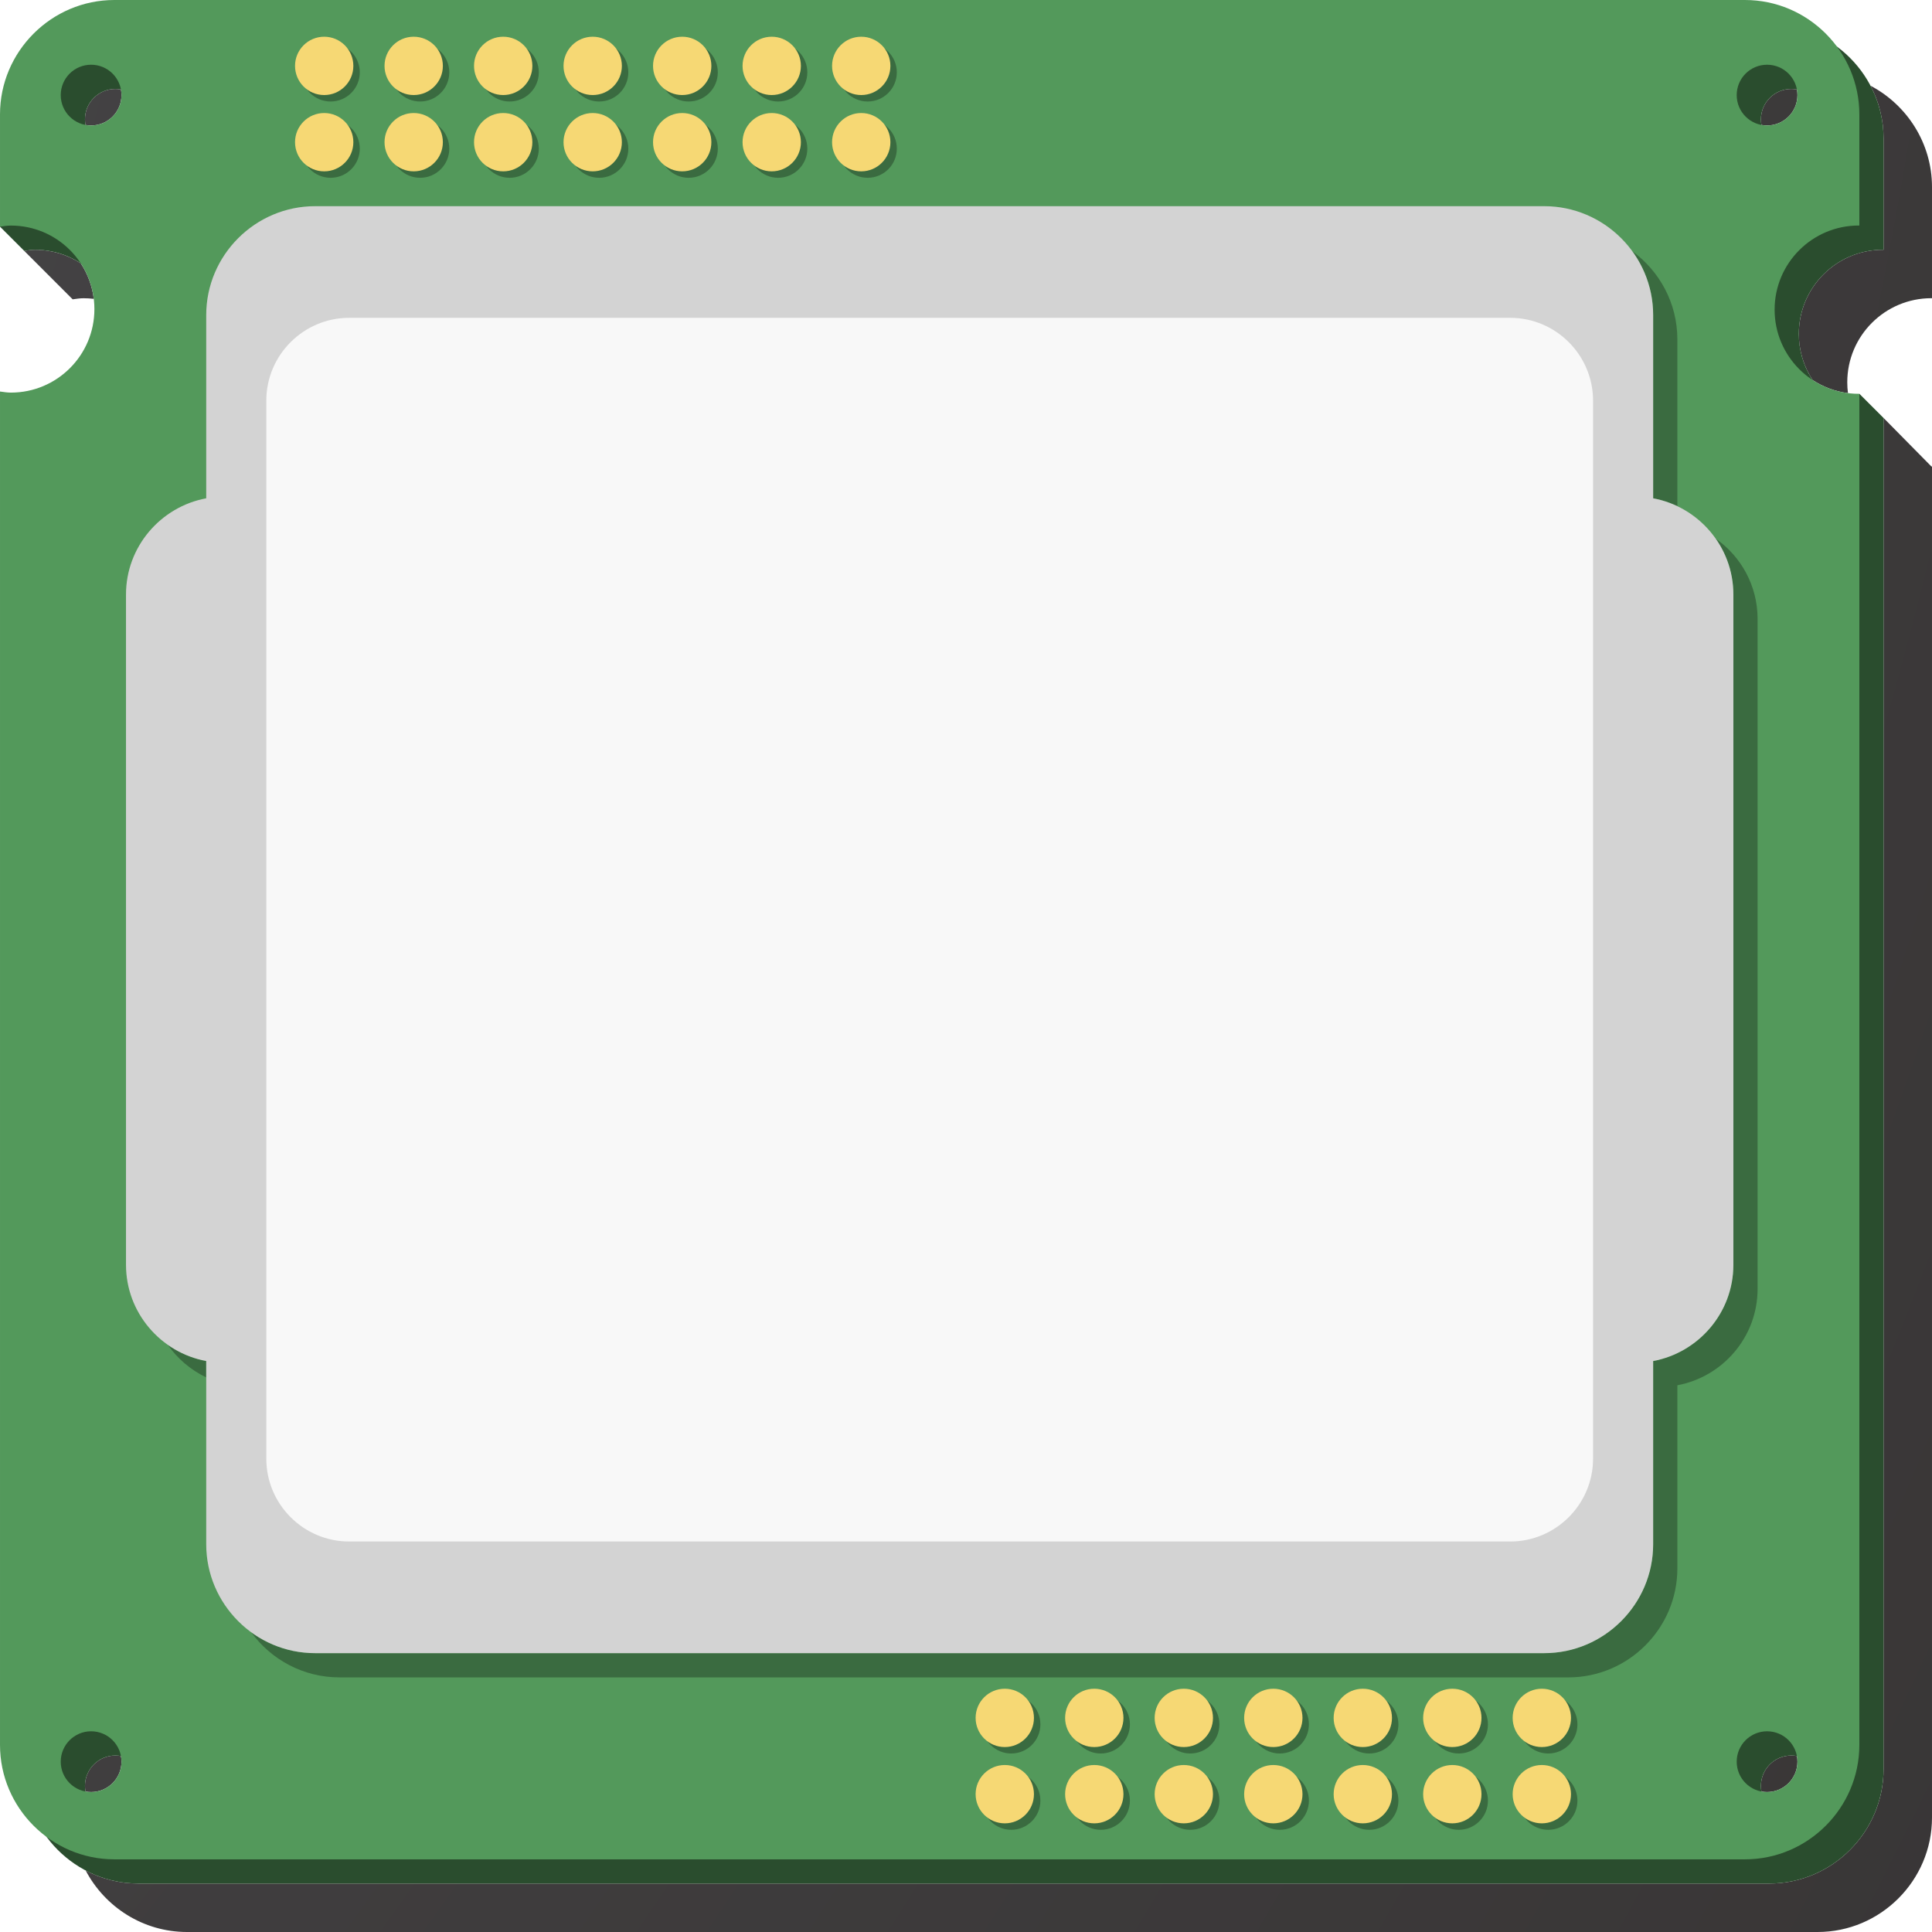
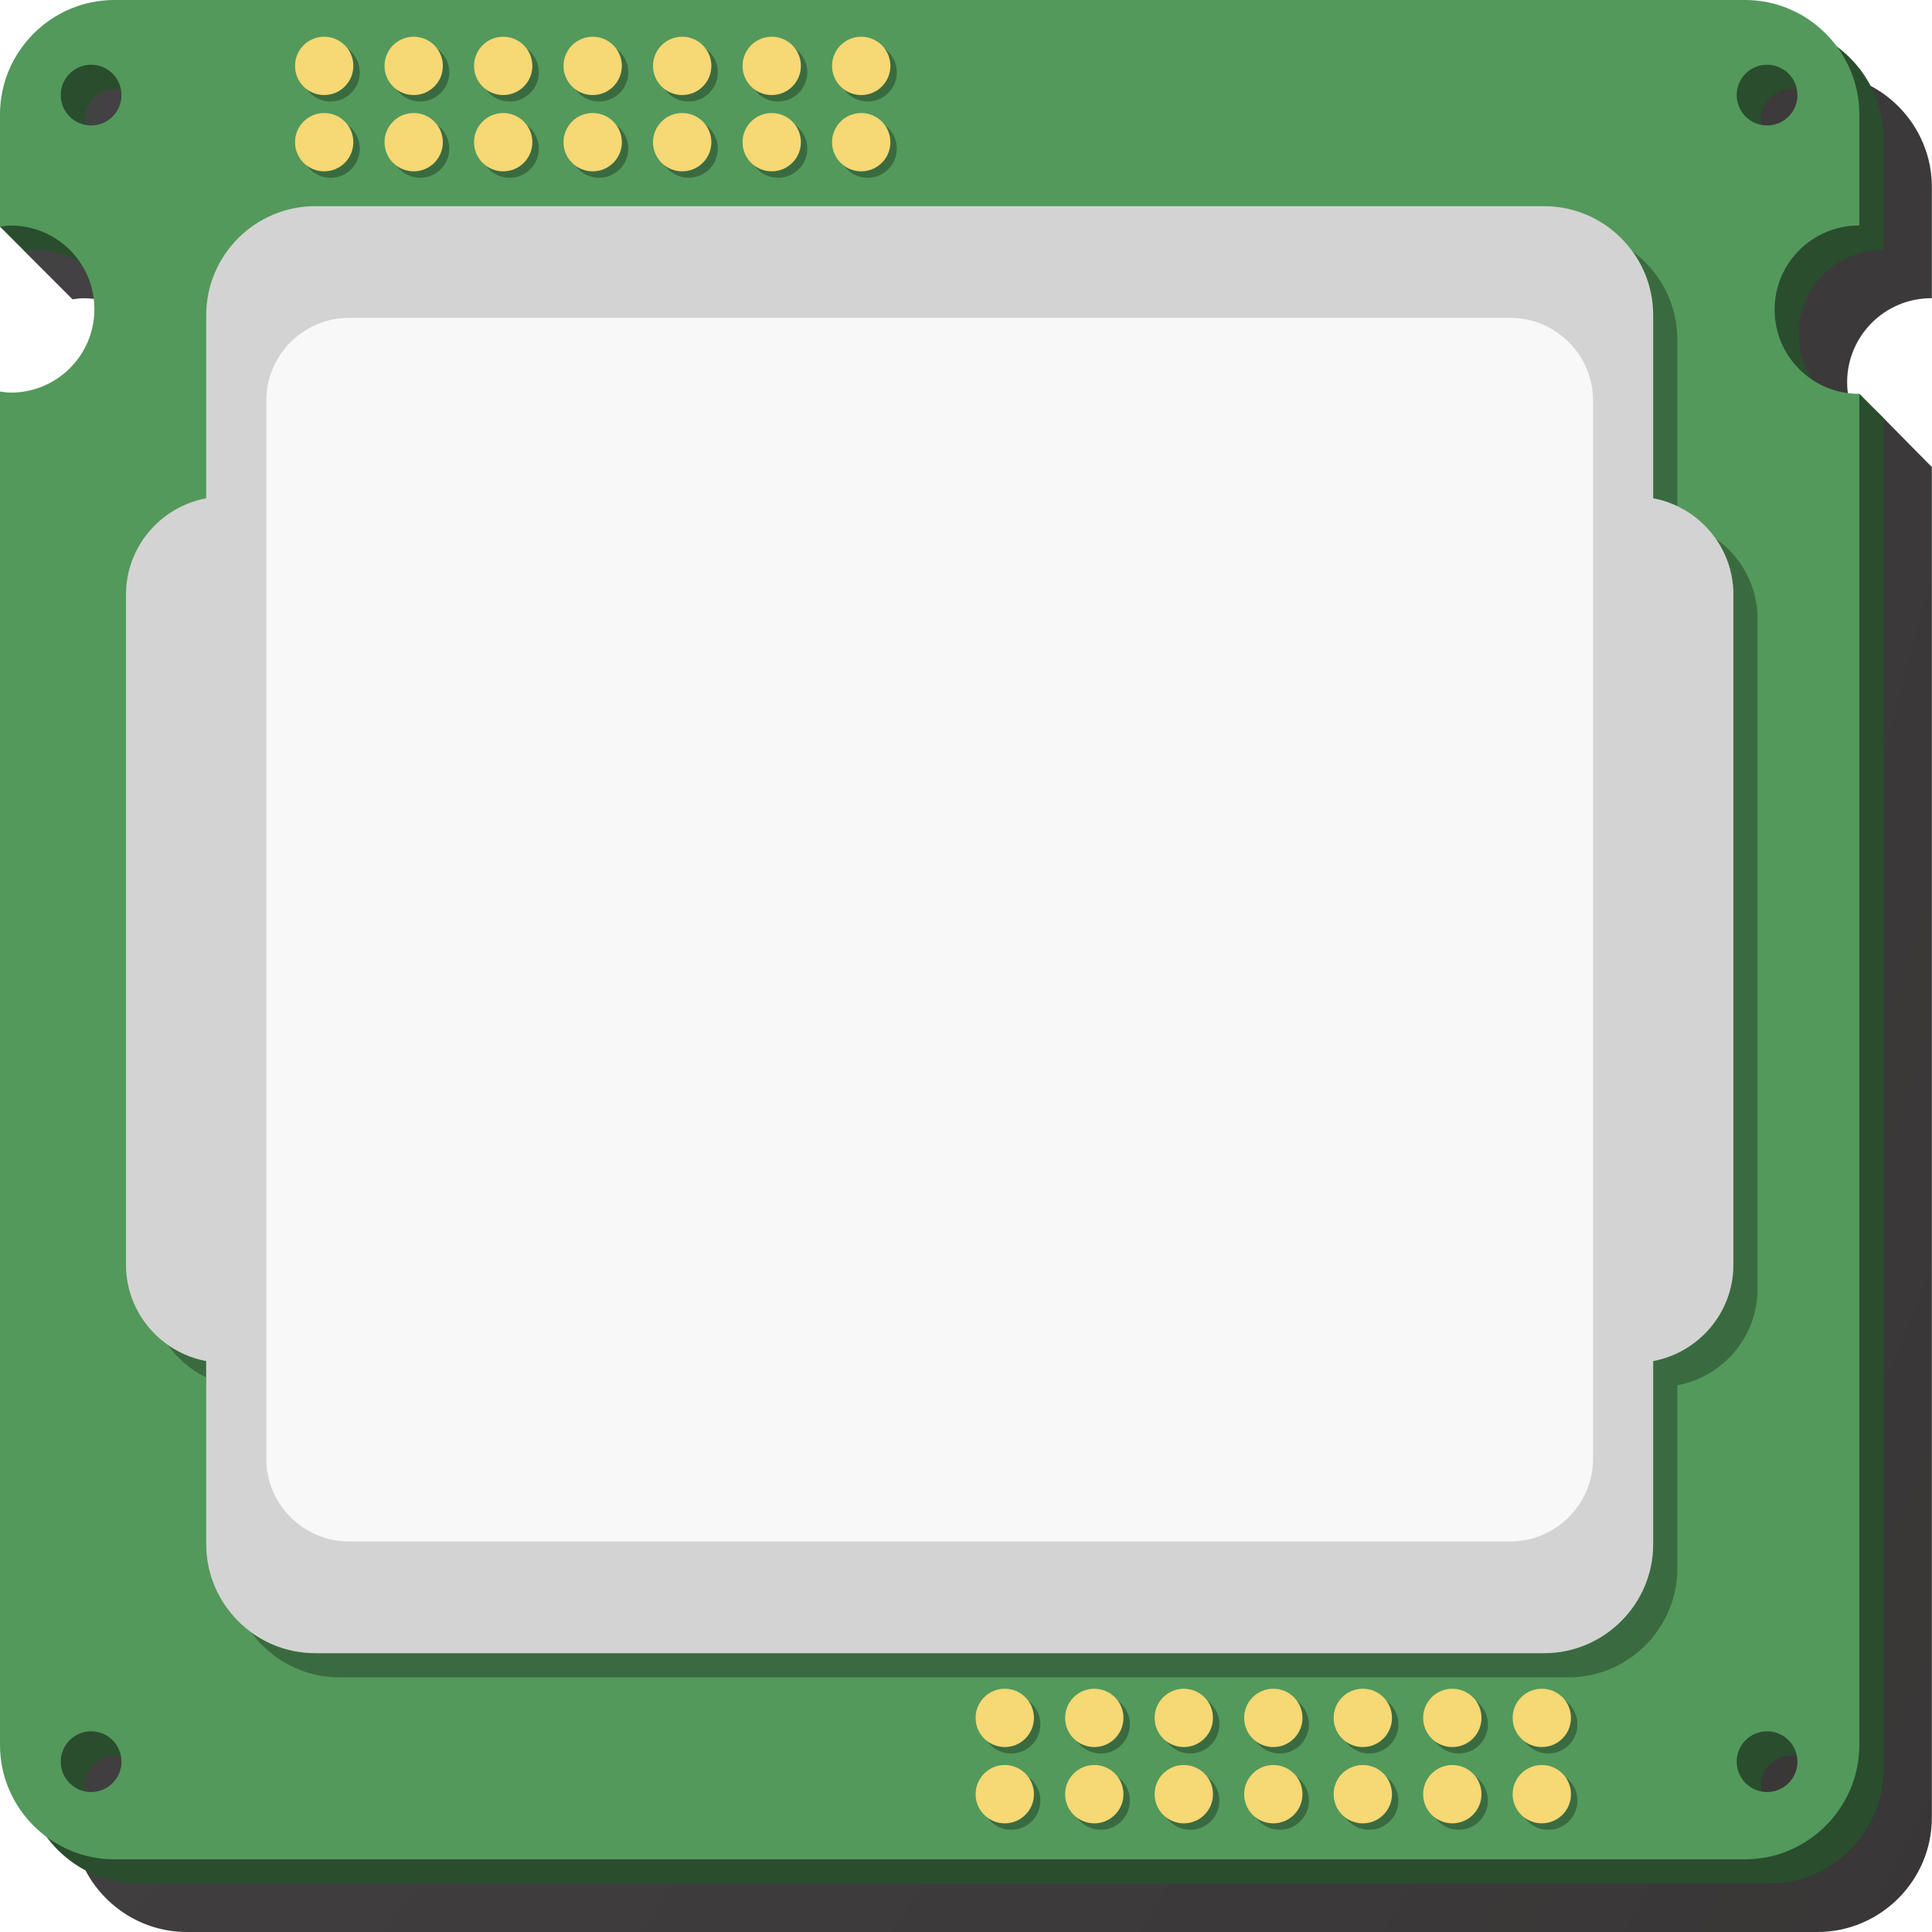
- <svg xmlns="http://www.w3.org/2000/svg" xml:space="preserve" width="56.325mm" height="56.325mm" version="1.1" style="shape-rendering:geometricPrecision; text-rendering:geometricPrecision; image-rendering:optimizeQuality; fill-rule:evenodd; clip-rule:evenodd" viewBox="0 0 18225.34 18225.44">
+ <svg xmlns="http://www.w3.org/2000/svg" xml:space="preserve" width="56.321mm" height="56.325mm" version="1.1" style="shape-rendering:geometricPrecision; text-rendering:geometricPrecision; image-rendering:optimizeQuality; fill-rule:evenodd; clip-rule:evenodd" viewBox="0 0 18222.89 18224.21">
  <defs>
    <style type="text/css">
   
    .fil1 {fill:#2A4D2E;fill-rule:nonzero}
    .fil3 {fill:#3A6B40;fill-rule:nonzero}
    .fil2 {fill:#53995B;fill-rule:nonzero}
    .fil5 {fill:lightgrey;fill-rule:nonzero}
    .fil4 {fill:#F6D874;fill-rule:nonzero}
    .fil6 {fill:#F8F8F8;fill-rule:nonzero}
    .fil0 {fill:url(#id0)}
   
  </style>
-     <radialGradient id="id0" gradientUnits="userSpaceOnUse" gradientTransform="matrix(8.78663 -0 -0 -8.78661 239252 -67083)" cx="-30726.05" cy="-6854.6" r="8998.43" fx="-30726.05" fy="-6854.6">
+     <radialGradient id="id0" gradientUnits="userSpaceOnUse" gradientTransform="matrix(8.79765 -0 -0 -8.79765 239590 -67466)" cx="-30725.92" cy="-6885.95" r="8997.96" fx="-30725.92" fy="-6885.95">
      <stop offset="0" style="stop-opacity:1; stop-color:#525255" />
      <stop offset="1" style="stop-opacity:1; stop-color:#2E2A29" />
    </radialGradient>
  </defs>
  <g id="Слой_x0020_1">
-     <path class="fil0" d="M17146.5 18225.44l-15382.3 0c-413.69,0 -775.1,-236.05 -955.91,-580.24 149.43,78.66 319.27,123.28 499.05,123.28l15382.33 0c593.21,0 1078.84,-485.59 1078.84,-1078.84l0 -12746.76 451.46 457.73 5.37 -0.68 0 12746.79c0,593.25 -485.59,1078.71 -1078.84,1078.71zm-476.92 -1320.39c-18.15,0 -35.85,-1.71 -53.1,-4.89 -3.2,-17.12 -4.89,-34.82 -4.89,-52.87 0,-158.33 128.17,-286.72 286.5,-286.72 18.15,0 35.85,1.68 53.1,4.89 3.17,17.25 4.89,35.04 4.89,53.33 0,158.1 -128.17,286.27 -286.5,286.27zm-15810.16 0c-18.15,0 -35.82,-1.71 -53.07,-4.89 -3.2,-17.12 -4.92,-34.82 -4.92,-52.87 0,-158.33 128.2,-286.72 286.53,-286.72 18.15,0 35.85,1.68 53.07,4.89 3.2,17.25 4.92,35.04 4.92,53.33 0,158.1 -128.2,286.27 -286.53,286.27zm16573.13 -13196.53c-122.02,-15.63 -235.37,-59.02 -333.41,-123.51 -82.19,-125 -129.92,-274.65 -129.92,-435.47 0,-438.25 355.35,-793.61 793.93,-793.61l5.37 0.36 0 -1048.94c0,-179.55 -44.52,-349.3 -122.96,-498.6 343.83,180.91 579.79,542.09 579.79,955.69l0 1049.04 -5.37 -0.45c-438.58,0 -793.93,355.35 -793.93,793.57 0,34.59 2.17,68.6 6.5,101.93zm-16747.18 -884.89l-456.86 -457.05c33.91,-4.47 67.37,-10.29 102.51,-10.29 159.14,0 307.3,47.27 431.17,128.3 64.49,98.53 107.52,212.2 122.38,334.71 -31.65,-3.88 -63.94,-5.82 -96.72,-5.82 -35.14,0 -68.6,5.69 -102.48,10.16zm15984.21 -1640.02c-18.15,0 -35.85,-1.71 -53.1,-4.92 -3.2,-17.21 -4.89,-34.91 -4.89,-53.07 0,-158.33 128.17,-286.53 286.5,-286.53 18.15,0 35.85,1.71 53.1,4.92 3.17,17.25 4.89,34.95 4.89,53.07 0,158.33 -128.17,286.53 -286.5,286.53zm-15810.16 0c-18.15,0 -35.82,-1.71 -53.07,-4.92 -3.2,-17.21 -4.92,-34.91 -4.92,-53.07 0,-158.33 128.2,-286.53 286.53,-286.53 18.15,0 35.85,1.71 53.07,4.92 3.2,17.25 4.92,34.95 4.92,53.07 0,158.33 -128.2,286.53 -286.53,286.53z" />
-     <path class="fil1" d="M16898.09 1412.16c-158.33,0 -286.5,-128.2 -286.5,-286.53 0,-158.33 128.17,-286.53 286.5,-286.53 158.33,0 286.53,128.2 286.53,286.53 0,158.33 -128.2,286.53 -286.53,286.53zm286.53 15435.14c0,158 -128.2,286.3 -286.53,286.3 -158.33,0 -286.5,-128.3 -286.5,-286.3 0,-158.33 128.17,-286.72 286.5,-286.72 158.33,0 286.53,128.4 286.53,286.72zm-16096.66 -15435.14c-158.33,0 -286.53,-128.2 -286.53,-286.53 0,-158.33 128.2,-286.53 286.53,-286.53 158.33,0 286.53,128.2 286.53,286.53 0,158.33 -128.2,286.53 -286.53,286.53zm0 15721.44c-158.33,0 -286.53,-128.3 -286.53,-286.3 0,-158.33 128.2,-286.72 286.53,-286.72 158.33,0 286.53,128.4 286.53,286.72 0,158 -128.2,286.3 -286.53,286.3zm16675.18 -14777.66l5.37 0.36 0 -1048.94c0,-593.25 -485.63,-1078.84 -1078.84,-1078.84l-15382.33 0c-593.21,0 -1078.84,485.59 -1078.84,1078.84l-228.51 830.69 228.51 228.54c33.91,-4.47 67.37,-10.29 102.51,-10.29 435.28,0 788.01,352.73 788.01,787.98 0,435.15 -352.73,787.88 -788.01,787.88 -35.14,0 -68.6,-5.82 -102.51,-10.26l0 12767.76c0,593.25 485.63,1078.84 1078.84,1078.84l15382.33 0c593.21,0 1078.84,-485.59 1078.84,-1078.84l0 -12746.76 -228.54 -228.54c0,0 -29.9,197.93 -138.46,142.47 -256.63,-131.63 -432.3,-398.84 -432.3,-707.28 0,-438.25 355.35,-793.61 793.93,-793.61z" />
-     <path class="fil2" d="M16669.58 1183.61c-158.33,0 -286.53,-128.2 -286.53,-286.53 0,-158.33 128.2,-286.5 286.53,-286.5 158.33,0 286.5,128.17 286.5,286.5 0,158.33 -128.17,286.53 -286.5,286.53zm286.5 15435.17c0,158.1 -128.17,286.27 -286.5,286.27 -158.33,0 -286.53,-128.17 -286.53,-286.27 0,-158.33 128.2,-286.75 286.53,-286.75 158.33,0 286.5,128.43 286.5,286.75zm-16096.66 -15435.17c-158.2,0 -286.5,-128.2 -286.5,-286.53 0,-158.33 128.3,-286.5 286.5,-286.5 158.33,0 286.53,128.17 286.53,286.5 0,158.33 -128.2,286.53 -286.53,286.53zm0 15721.44c-158.2,0 -286.5,-128.17 -286.5,-286.27 0,-158.33 128.3,-286.75 286.5,-286.75 158.33,0 286.53,128.43 286.53,286.75 0,158.1 -128.2,286.27 -286.53,286.27zm16675.18 -14777.63l5.37 0.45 0 -1049.04c0,-593.25 -485.59,-1078.84 -1078.84,-1078.84l-15382.3 0c-593.25,0 -1078.84,485.59 -1078.84,1078.84l0 1059.2c33.91,-4.47 67.56,-10.16 102.51,-10.16 435.24,0 787.98,352.6 787.98,787.88 0,435.24 -352.73,787.85 -787.98,787.85 -34.95,0 -68.6,-5.82 -102.51,-10.26l0 12767.79c0,593.25 485.59,1078.84 1078.84,1078.84l15382.3 0c593.25,0 1078.84,-485.59 1078.84,-1078.84l0 -12746.79 -5.37 0.68c-438.58,0 -793.93,-355.45 -793.93,-793.93 0,-438.32 355.35,-793.67 793.93,-793.67z" />
-     <path class="fil3" d="M14795.91 15823.49l-11595.01 0c-340.5,0 -643.79,-168.03 -831.01,-425.21 169.52,123.61 377.94,196.67 602.73,196.67l11594.98 0c564.93,0 1027.36,-462.42 1027.36,-1027.36l0 -1728.36c428.77,-79.57 756.72,-456.37 756.72,-907.38l0 -6323.74c0,-195.54 -61.64,-377.03 -166.32,-526.59 238.12,167.22 394.6,443.5 394.6,755.1l0 6323.74c0,451.03 -327.72,827.84 -756.69,907.41l0 1728.36c0,564.93 -462.2,1027.36 -1027.36,1027.36zm-12850.66 -2829.91c-145.55,-69.54 -270.32,-175.8 -362.08,-306.75 106.59,74.91 229.42,127.88 362.08,152.41l0 154.35zm13878.02 -8218.64c-71.58,-34.14 -148.17,-59.38 -228.32,-74.2l0 -1728.39c0,-224.4 -72.93,-432.62 -196.35,-602.15 256.95,187.22 424.66,490.28 424.66,830.69l0 1574.04z" />
-     <path class="fil3" d="M3118.83 957.6c-151.82,0 -275.11,-123.28 -275.11,-275.11 0,-151.92 123.28,-275.2 275.11,-275.2 152.05,0 275.11,123.28 275.11,275.2 0,151.82 -123.06,275.11 -275.11,275.11z" />
-     <path class="fil3" d="M3963.21 957.6c-151.82,0 -275.24,-123.28 -275.24,-275.11 0,-151.92 123.41,-275.2 275.24,-275.2 152.05,0 275.11,123.28 275.11,275.2 0,151.82 -123.06,275.11 -275.11,275.11z" />
-     <path class="fil3" d="M4807.68 957.6c-152.05,0 -275.11,-123.28 -275.11,-275.11 0,-151.92 123.06,-275.2 275.11,-275.2 151.82,0 275.11,123.28 275.11,275.2 0,151.82 -123.28,275.11 -275.11,275.11z" />
-     <path class="fil3" d="M5652.06 957.6c-152.05,0 -275.2,-123.28 -275.2,-275.11 0,-151.92 123.15,-275.2 275.2,-275.2 151.82,0 275.11,123.28 275.11,275.2 0,151.82 -123.28,275.11 -275.11,275.11z" />
-     <path class="fil3" d="M6496.34 957.6c-152.05,0 -275.11,-123.28 -275.11,-275.11 0,-151.92 123.06,-275.2 275.11,-275.2 152.05,0 275.11,123.28 275.11,275.2 0,151.82 -123.06,275.11 -275.11,275.11z" />
-     <path class="fil3" d="M7340.71 957.6c-152.18,0 -275.24,-123.28 -275.24,-275.11 0,-151.92 123.06,-275.2 275.24,-275.2 152.05,0 275.11,123.28 275.11,275.2 0,151.82 -123.06,275.11 -275.11,275.11z" />
-     <path class="fil3" d="M8184.96 957.6c-151.82,0 -275.11,-123.28 -275.11,-275.11 0,-151.92 123.28,-275.2 275.11,-275.2 152.05,0 275.11,123.28 275.11,275.2 0,151.82 -123.06,275.11 -275.11,275.11z" />
-     <path class="fil3" d="M3118.83 1677.2c-151.82,0 -275.11,-123.28 -275.11,-275.11 0,-151.82 123.28,-275.11 275.11,-275.11 152.05,0 275.11,123.28 275.11,275.11 0,151.82 -123.06,275.11 -275.11,275.11z" />
-     <path class="fil3" d="M3963.21 1677.2c-151.82,0 -275.24,-123.28 -275.24,-275.11 0,-151.82 123.41,-275.11 275.24,-275.11 152.05,0 275.11,123.28 275.11,275.11 0,151.82 -123.06,275.11 -275.11,275.11z" />
-     <path class="fil3" d="M4807.68 1677.2c-152.05,0 -275.11,-123.28 -275.11,-275.11 0,-151.82 123.06,-275.11 275.11,-275.11 151.82,0 275.11,123.28 275.11,275.11 0,151.82 -123.28,275.11 -275.11,275.11z" />
-     <path class="fil3" d="M5652.06 1677.2c-152.05,0 -275.2,-123.28 -275.2,-275.11 0,-151.82 123.15,-275.11 275.2,-275.11 151.82,0 275.11,123.28 275.11,275.11 0,151.82 -123.28,275.11 -275.11,275.11z" />
-     <path class="fil3" d="M6496.34 1677.2c-152.05,0 -275.11,-123.28 -275.11,-275.11 0,-151.82 123.06,-275.11 275.11,-275.11 152.05,0 275.11,123.28 275.11,275.11 0,151.82 -123.06,275.11 -275.11,275.11z" />
-     <path class="fil3" d="M7340.71 1677.2c-152.18,0 -275.24,-123.28 -275.24,-275.11 0,-151.82 123.06,-275.11 275.24,-275.11 152.05,0 275.11,123.28 275.11,275.11 0,151.82 -123.06,275.11 -275.11,275.11z" />
-     <path class="fil3" d="M8184.96 1677.2c-151.82,0 -275.11,-123.28 -275.11,-275.11 0,-151.82 123.28,-275.11 275.11,-275.11 152.05,0 275.11,123.28 275.11,275.11 0,151.82 -123.06,275.11 -275.11,275.11z" />
-     <path class="fil3" d="M9539.36 16541.61c-152.05,0 -275.11,-123.28 -275.11,-275.11 0,-151.82 123.06,-275.11 275.11,-275.11 151.82,0 275.11,123.28 275.11,275.11 0,151.82 -123.28,275.11 -275.11,275.11z" />
-     <path class="fil3" d="M10383.73 16541.61c-152.05,0 -275.11,-123.28 -275.11,-275.11 0,-151.82 123.06,-275.11 275.11,-275.11 152.05,0 275.11,123.28 275.11,275.11 0,151.82 -123.06,275.11 -275.11,275.11z" />
-     <path class="fil3" d="M11228.01 16541.61c-152.05,0 -275.11,-123.28 -275.11,-275.11 0,-151.82 123.06,-275.11 275.11,-275.11 152.05,0 275.07,123.28 275.07,275.11 0,151.82 -123.02,275.11 -275.07,275.11z" />
-     <path class="fil3" d="M12072.36 16541.61c-151.79,0 -275.07,-123.28 -275.07,-275.11 0,-151.82 123.28,-275.11 275.07,-275.11 152.05,0 275.11,123.28 275.11,275.11 0,151.82 -123.06,275.11 -275.11,275.11z" />
-     <path class="fil3" d="M12916.63 16541.61c-151.82,0 -275.11,-123.28 -275.11,-275.11 0,-151.82 123.28,-275.11 275.11,-275.11 152.05,0 275.11,123.28 275.11,275.11 0,151.82 -123.06,275.11 -275.11,275.11z" />
-     <path class="fil3" d="M13761.24 16541.61c-152.05,0 -275.24,-123.28 -275.24,-275.11 0,-151.82 123.19,-275.11 275.24,-275.11 151.82,0 275.11,123.28 275.11,275.11 0,151.82 -123.28,275.11 -275.11,275.11z" />
-     <path class="fil3" d="M14605.48 16541.61c-152.05,0 -275.11,-123.28 -275.11,-275.11 0,-151.82 123.06,-275.11 275.11,-275.11 151.82,0 275.11,123.28 275.11,275.11 0,151.82 -123.28,275.11 -275.11,275.11z" />
-     <path class="fil3" d="M9539.36 17261.34c-152.05,0 -275.11,-123.28 -275.11,-275.11 0,-151.95 123.06,-275.24 275.11,-275.24 151.82,0 275.11,123.28 275.11,275.24 0,151.82 -123.28,275.11 -275.11,275.11z" />
-     <path class="fil3" d="M10383.73 17261.34c-152.05,0 -275.11,-123.28 -275.11,-275.11 0,-151.95 123.06,-275.24 275.11,-275.24 152.05,0 275.11,123.28 275.11,275.24 0,151.82 -123.06,275.11 -275.11,275.11z" />
-     <path class="fil3" d="M11228.01 17261.34c-152.05,0 -275.11,-123.28 -275.11,-275.11 0,-151.95 123.06,-275.24 275.11,-275.24 152.05,0 275.07,123.28 275.07,275.24 0,151.82 -123.02,275.11 -275.07,275.11z" />
-     <path class="fil3" d="M12072.36 17261.34c-151.79,0 -275.07,-123.28 -275.07,-275.11 0,-151.95 123.28,-275.24 275.07,-275.24 152.05,0 275.11,123.28 275.11,275.24 0,151.82 -123.06,275.11 -275.11,275.11z" />
-     <path class="fil3" d="M12916.63 17261.34c-151.82,0 -275.11,-123.28 -275.11,-275.11 0,-151.95 123.28,-275.24 275.11,-275.24 152.05,0 275.11,123.28 275.11,275.24 0,151.82 -123.06,275.11 -275.11,275.11z" />
-     <path class="fil3" d="M13761.24 17261.34c-152.05,0 -275.24,-123.28 -275.24,-275.11 0,-151.95 123.19,-275.24 275.24,-275.24 151.82,0 275.11,123.28 275.11,275.24 0,151.82 -123.28,275.11 -275.11,275.11z" />
-     <path class="fil3" d="M14605.48 17261.34c-152.05,0 -275.11,-123.28 -275.11,-275.11 0,-151.95 123.06,-275.24 275.11,-275.24 151.82,0 275.11,123.28 275.11,275.24 0,151.82 -123.28,275.11 -275.11,275.11z" />
-     <path class="fil4" d="M3333.3 621.53c0,151.82 -123.28,275.11 -275.11,275.11 -152.05,0 -275.07,-123.28 -275.07,-275.11 0,-151.82 123.02,-275.11 275.07,-275.11 151.82,0 275.11,123.28 275.11,275.11z" />
-     <path class="fil4" d="M4177.68 621.53c0,151.82 -123.15,275.11 -275.2,275.11 -152.05,0 -275.11,-123.28 -275.11,-275.11 0,-151.82 123.06,-275.11 275.11,-275.11 152.05,0 275.2,123.28 275.2,275.11z" />
-     <path class="fil4" d="M5021.96 621.53c0,151.82 -123.06,275.11 -275.11,275.11 -152.05,0 -275.11,-123.28 -275.11,-275.11 0,-151.82 123.06,-275.11 275.11,-275.11 152.05,0 275.11,123.28 275.11,275.11z" />
-     <path class="fil4" d="M5866.33 621.53c0,151.82 -123.19,275.11 -275.24,275.11 -151.82,0 -275.11,-123.28 -275.11,-275.11 0,-151.82 123.28,-275.11 275.11,-275.11 152.05,0 275.24,123.28 275.24,275.11z" />
-     <path class="fil4" d="M6710.58 621.53c0,151.82 -123.06,275.11 -275.11,275.11 -151.82,0 -275.11,-123.28 -275.11,-275.11 0,-151.82 123.28,-275.11 275.11,-275.11 152.05,0 275.11,123.28 275.11,275.11z" />
-     <path class="fil4" d="M7555.08 621.53c0,151.82 -123.28,275.11 -275.11,275.11 -152.05,0 -275.11,-123.28 -275.11,-275.11 0,-151.82 123.06,-275.11 275.11,-275.11 151.82,0 275.11,123.28 275.11,275.11z" />
-     <path class="fil4" d="M8399.46 621.53c0,151.82 -123.28,275.11 -275.11,275.11 -152.05,0 -275.11,-123.28 -275.11,-275.11 0,-151.82 123.06,-275.11 275.11,-275.11 151.82,0 275.11,123.28 275.11,275.11z" />
-     <path class="fil4" d="M3333.3 1341.26c0,151.82 -123.28,275.11 -275.11,275.11 -152.05,0 -275.07,-123.28 -275.07,-275.11 0,-151.82 123.02,-275.11 275.07,-275.11 151.82,0 275.11,123.28 275.11,275.11z" />
-     <path class="fil4" d="M4177.68 1341.26c0,151.82 -123.15,275.11 -275.2,275.11 -152.05,0 -275.11,-123.28 -275.11,-275.11 0,-151.82 123.06,-275.11 275.11,-275.11 152.05,0 275.2,123.28 275.2,275.11z" />
-     <path class="fil4" d="M5021.96 1341.26c0,151.82 -123.06,275.11 -275.11,275.11 -152.05,0 -275.11,-123.28 -275.11,-275.11 0,-151.82 123.06,-275.11 275.11,-275.11 152.05,0 275.11,123.28 275.11,275.11z" />
-     <path class="fil4" d="M5866.33 1341.26c0,151.82 -123.19,275.11 -275.24,275.11 -151.82,0 -275.11,-123.28 -275.11,-275.11 0,-151.82 123.28,-275.11 275.11,-275.11 152.05,0 275.24,123.28 275.24,275.11z" />
-     <path class="fil4" d="M6710.58 1341.26c0,151.82 -123.06,275.11 -275.11,275.11 -151.82,0 -275.11,-123.28 -275.11,-275.11 0,-151.82 123.28,-275.11 275.11,-275.11 152.05,0 275.11,123.28 275.11,275.11z" />
-     <path class="fil4" d="M7555.08 1341.26c0,151.82 -123.28,275.11 -275.11,275.11 -152.05,0 -275.11,-123.28 -275.11,-275.11 0,-151.82 123.06,-275.11 275.11,-275.11 151.82,0 275.11,123.28 275.11,275.11z" />
-     <path class="fil4" d="M8399.46 1341.26c0,151.82 -123.28,275.11 -275.11,275.11 -152.05,0 -275.11,-123.28 -275.11,-275.11 0,-151.82 123.06,-275.11 275.11,-275.11 151.82,0 275.11,123.28 275.11,275.11z" />
-     <path class="fil4" d="M9753.63 16205.67c0,151.82 -123.06,275.11 -275.11,275.11 -151.82,0 -275.11,-123.28 -275.11,-275.11 0,-151.82 123.28,-275.11 275.11,-275.11 152.05,0 275.11,123.28 275.11,275.11z" />
-     <path class="fil4" d="M10598.01 16205.67c0,151.82 -123.06,275.11 -275.11,275.11 -151.95,0 -275.24,-123.28 -275.24,-275.11 0,-151.82 123.28,-275.11 275.24,-275.11 152.05,0 275.11,123.28 275.11,275.11z" />
-     <path class="fil4" d="M11442.48 16205.67c0,151.82 -123.28,275.11 -275.11,275.11 -152.05,0 -275.11,-123.28 -275.11,-275.11 0,-151.82 123.06,-275.11 275.11,-275.11 151.82,0 275.11,123.28 275.11,275.11z" />
-     <path class="fil4" d="M12286.86 16205.67c0,151.82 -123.28,275.11 -275.2,275.11 -152.05,0 -275.11,-123.28 -275.11,-275.11 0,-151.82 123.06,-275.11 275.11,-275.11 151.92,0 275.2,123.28 275.2,275.11z" />
-     <path class="fil4" d="M13131.13 16205.67c0,151.82 -123.06,275.11 -275.11,275.11 -152.05,0 -275.11,-123.28 -275.11,-275.11 0,-151.82 123.06,-275.11 275.11,-275.11 152.05,0 275.11,123.28 275.11,275.11z" />
-     <path class="fil4" d="M13975.51 16205.67c0,151.82 -123.19,275.11 -275.24,275.11 -152.05,0 -275.11,-123.28 -275.11,-275.11 0,-151.82 123.06,-275.11 275.11,-275.11 152.05,0 275.24,123.28 275.24,275.11z" />
-     <path class="fil4" d="M14819.76 16205.67c0,151.82 -123.06,275.11 -275.11,275.11 -151.82,0 -275.11,-123.28 -275.11,-275.11 0,-151.82 123.28,-275.11 275.11,-275.11 152.05,0 275.11,123.28 275.11,275.11z" />
-     <path class="fil4" d="M9753.63 16925.27c0,151.82 -123.06,275.2 -275.11,275.2 -151.82,0 -275.11,-123.38 -275.11,-275.2 0,-151.82 123.28,-275.11 275.11,-275.11 152.05,0 275.11,123.28 275.11,275.11z" />
-     <path class="fil4" d="M10598.01 16925.27c0,151.82 -123.06,275.2 -275.11,275.2 -151.95,0 -275.24,-123.38 -275.24,-275.2 0,-151.82 123.28,-275.11 275.24,-275.11 152.05,0 275.11,123.28 275.11,275.11z" />
-     <path class="fil4" d="M11442.48 16925.27c0,151.82 -123.28,275.2 -275.11,275.2 -152.05,0 -275.11,-123.38 -275.11,-275.2 0,-151.82 123.06,-275.11 275.11,-275.11 151.82,0 275.11,123.28 275.11,275.11z" />
-     <path class="fil4" d="M12286.86 16925.27c0,151.82 -123.28,275.2 -275.2,275.2 -152.05,0 -275.11,-123.38 -275.11,-275.2 0,-151.82 123.06,-275.11 275.11,-275.11 151.92,0 275.2,123.28 275.2,275.11z" />
-     <path class="fil4" d="M13131.13 16925.27c0,151.82 -123.06,275.2 -275.11,275.2 -152.05,0 -275.11,-123.38 -275.11,-275.2 0,-151.82 123.06,-275.11 275.11,-275.11 152.05,0 275.11,123.28 275.11,275.11z" />
-     <path class="fil4" d="M13975.51 16925.27c0,151.82 -123.19,275.2 -275.24,275.2 -152.05,0 -275.11,-123.38 -275.11,-275.2 0,-151.82 123.06,-275.11 275.11,-275.11 152.05,0 275.24,123.28 275.24,275.11z" />
-     <path class="fil4" d="M14819.76 16925.27c0,151.82 -123.06,275.2 -275.11,275.2 -151.82,0 -275.11,-123.38 -275.11,-275.2 0,-151.82 123.28,-275.11 275.11,-275.11 152.05,0 275.11,123.28 275.11,275.11z" />
-     <path class="fil5" d="M15594.95 4700.74l0 -1728.39c0,-564.93 -462.42,-1027.36 -1027.36,-1027.36l-11594.98 0c-565.16,0 -1027.36,462.42 -1027.36,1027.36l0 1728.39c-429,79.54 -756.72,456.37 -756.72,907.38l0 6323.74c0,451 327.72,827.81 756.72,907.38l0 1728.36c0,564.93 462.2,1027.36 1027.36,1027.36l11594.98 0c564.93,0 1027.36,-462.42 1027.36,-1027.36l0 -1728.36c428.77,-79.57 756.72,-456.37 756.72,-907.38l0 -6323.74c0,-451 -327.95,-827.84 -756.72,-907.38z" />
-     <path class="fil6" d="M15027.98 13761.01c0,429.32 -351.37,780.66 -780.79,780.66l-10954.17 0c-429.65,0 -780.79,-351.34 -780.79,-780.66l0 -9982.04c0,-429.45 351.15,-780.7 780.79,-780.7l10954.17 0c429.42,0 780.79,351.24 780.79,780.7l0 9982.04z" />
+     <path class="fil0" d="M17144.12 18224.21l-15381.26 0c-413.67,0 -775.05,-236.03 -955.85,-580.2 45.1,-129.36 370.63,16.31 550.4,16.31l15334.18 42.77c593.17,0 993.19,-421.37 993.19,-1014.57l24.91 -12792.65 56.4 46.75 451.42 457.7 5.37 -0.68 0 12745.93c0,593.21 -485.56,1078.64 -1078.77,1078.64zm-477.96 -1301.05c-18.15,0 -56.2,2.56 -73.45,-0.61 -3.2,-17.12 -13.43,-57.27 -13.43,-75.32 0,-158.32 161.36,-310.26 319.67,-310.26 18.15,0 51.87,4.92 69.11,8.12 3.17,17.25 15.6,54.29 15.6,72.57 0,158.09 -159.19,305.5 -317.51,305.5zm-15805.86 1.07c-18.15,0 -71.18,-9.19 -88.43,-12.36 -3.2,-17.12 -3.82,-59.44 -3.82,-77.49 0,-158.32 146.38,-299.55 304.69,-299.55 18.15,0 75.45,7.02 92.67,10.22 3.2,17.25 -0.42,54.33 -0.42,72.61 0,158.09 -146.38,306.57 -304.69,306.57zm16569.84 -13215.96c-2.17,102.08 -310.29,1.97 -408.33,-62.51 -82.18,-124.99 -117.06,-329.22 -117.06,-490.03 0,-438.22 246.29,-840.34 684.84,-840.34l94.09 -42.19 -12.81 -971.28c0,-179.54 -78.82,-496.98 -27.73,-493.23 343.81,180.9 579.75,542.05 579.75,955.62l0 1048.97 -5.37 -0.45c-438.55,0 -793.88,355.33 -793.88,793.52 0,34.59 2.17,68.59 6.5,101.92zm-16746.05 -884.83l-456.83 -457.02c-4.63,-92.18 54.49,-86.29 89.62,-86.29 159.12,0 404.7,65.46 528.56,146.47 64.48,98.52 188.83,343.84 37.82,392.51 -31.64,-3.88 -63.93,-5.82 -96.71,-5.82 -35.14,0 -68.59,5.69 -102.47,10.16zm16007.76 -1590.66c-18.15,0 -102.15,-14.66 -119.39,-17.86 -3.2,-17.21 -14.59,-57.3 -14.59,-75.45 0,-158.32 161.36,-352.87 319.67,-352.87 18.15,0 101.11,22.55 118.36,25.76 3.17,17.25 3.3,83.67 3.3,101.79 0,158.32 -149.03,318.64 -307.35,318.64zm-15836.92 -21.45c-18.15,0 -59.73,-10.26 -76.97,-13.46 -3.2,-17.21 -10.45,-65.39 -10.45,-83.54 0,-158.32 147.44,-309.51 305.76,-309.51 18.15,0 92.63,10.26 109.85,13.46 3.2,17.25 -1.52,75.1 -1.52,93.22 0,158.32 -168.35,299.84 -326.66,299.84z" />
+     <path class="fil1" d="M16896.95 1412.06c-158.32,0 -286.48,-128.19 -286.48,-286.51 0,-158.32 128.16,-286.51 286.48,-286.51 17.6,0 34.85,1.62 51.57,4.63 133.63,24.27 234.93,141.17 234.93,281.88 0,158.32 -128.19,286.51 -286.51,286.51zm286.51 15434.09c0,157.99 -128.19,286.28 -286.51,286.28 -158.32,0 -286.48,-128.29 -286.48,-286.28 0,-158.32 128.16,-286.7 286.48,-286.7 158.32,0 286.51,128.39 286.51,286.7zm-16095.57 -15434.09c-158.32,0 -286.51,-128.19 -286.51,-286.51 0,-158.32 128.19,-286.51 286.51,-286.51 158.32,0 286.51,128.19 286.51,286.51 0,158.32 -128.19,286.51 -286.51,286.51zm0 15720.38c-158.32,0 -286.51,-128.29 -286.51,-286.28 0,-158.32 128.19,-286.7 286.51,-286.7 158.32,0 286.51,128.39 286.51,286.7 0,157.99 -128.19,286.28 -286.51,286.28zm16674.06 -14776.66l5.37 0.36 0 -1048.87c0,-593.21 -485.59,-1078.77 -1078.77,-1078.77l-15381.29 0c-593.17,0 -1078.77,485.56 -1078.77,1078.77l-228.5 830.63 228.5 228.53c33.91,-4.47 67.36,-10.29 102.5,-10.29 435.25,0 787.96,352.71 787.96,787.92 0,435.12 -352.71,787.83 -787.96,787.83 -35.14,0 -68.59,-5.82 -102.5,-10.26l0 12766.89c0,593.21 485.59,1078.77 1078.77,1078.77l15381.29 0c593.17,0 1078.77,-485.56 1078.77,-1078.77l0 -12745.9 -228.53 -228.53c0,0 -29.9,197.92 -138.45,142.46 -256.61,-131.62 -432.27,-398.81 -432.27,-707.23 0,-438.22 355.33,-793.55 793.88,-793.55z" />
+     <path class="fil2" d="M16668.46 1183.53c-158.32,0 -286.51,-128.19 -286.51,-286.51 0,-158.32 128.19,-286.48 286.51,-286.48 158.32,0 286.48,128.16 286.48,286.48 0,158.32 -128.16,286.51 -286.48,286.51zm286.48 15434.13c0,158.09 -128.16,286.25 -286.48,286.25 -158.32,0 -286.51,-128.16 -286.51,-286.25 0,-158.32 128.19,-286.74 286.51,-286.74 158.32,0 286.48,128.42 286.48,286.74zm-16095.57 -15434.13c-158.19,0 -286.48,-128.19 -286.48,-286.51 0,-158.32 128.29,-286.48 286.48,-286.48 158.32,0 286.51,128.16 286.51,286.48 0,158.32 -128.19,286.51 -286.51,286.51zm0 15720.38c-158.19,0 -286.48,-128.16 -286.48,-286.25 0,-158.32 128.29,-286.74 286.48,-286.74 158.32,0 286.51,128.42 286.51,286.74 0,158.09 -128.19,286.25 -286.51,286.25zm16674.06 -14776.63l5.37 0.45 0 -1048.97c0,-593.21 -485.56,-1078.77 -1078.77,-1078.77l-15381.26 0c-593.21,0 -1078.77,485.56 -1078.77,1078.77l0 1059.13c33.91,-4.47 67.56,-10.16 102.5,-10.16 435.21,0 787.92,352.58 787.92,787.83 0,435.21 -352.71,787.79 -787.92,787.79 -34.94,0 -68.59,-5.82 -102.5,-10.26l0 12766.93c0,593.21 485.56,1078.77 1078.77,1078.77l15381.26 0c593.21,0 1078.77,-485.56 1078.77,-1078.77l0 -12745.93 -5.37 0.68c-438.55,0 -793.88,-355.43 -793.88,-793.88 0,-438.29 355.33,-793.62 793.88,-793.62z" />
+     <path class="fil3" d="M14794.91 15822.43l-11594.23 0c-340.48,0 -643.75,-168.02 -830.96,-425.18 169.51,123.6 377.91,196.66 602.69,196.66l11594.2 0c564.9,0 1027.29,-462.39 1027.29,-1027.29l0 -1728.24c428.74,-79.56 756.67,-456.34 756.67,-907.31l0 -6323.31c0,-195.52 -61.64,-377.01 -166.31,-526.55 238.1,167.21 394.58,443.47 394.58,755.05l0 6323.31c0,451 -327.7,827.78 -756.64,907.35l0 1728.24c0,564.9 -462.17,1027.29 -1027.29,1027.29zm-12849.79 -2829.72c-145.54,-69.53 -270.3,-175.79 -362.06,-306.73 106.58,74.9 229.4,127.87 362.06,152.39l0 154.34zm13877.08 -8218.09c-71.57,-34.14 -148.16,-59.37 -228.3,-74.19l0 -1728.27c0,-224.39 -72.93,-432.59 -196.33,-602.1 256.94,187.21 424.63,490.25 424.63,830.63l0 1573.94z" />
+     <path class="fil3" d="M3118.62 957.53c-151.81,0 -275.09,-123.27 -275.09,-275.09 0,-151.91 123.27,-275.18 275.09,-275.18 152.04,0 275.09,123.27 275.09,275.18 0,151.81 -123.05,275.09 -275.09,275.09z" />
+     <path class="fil3" d="M3962.94 957.53c-151.81,0 -275.22,-123.27 -275.22,-275.09 0,-151.91 123.4,-275.18 275.22,-275.18 152.04,0 275.09,123.27 275.09,275.18 0,151.81 -123.05,275.09 -275.09,275.09z" />
+     <path class="fil3" d="M4807.36 957.53c-152.04,0 -275.09,-123.27 -275.09,-275.09 0,-151.91 123.05,-275.18 275.09,-275.18 151.81,0 275.09,123.27 275.09,275.18 0,151.81 -123.27,275.09 -275.09,275.09z" />
+     <path class="fil3" d="M5651.68 957.53c-152.04,0 -275.18,-123.27 -275.18,-275.09 0,-151.91 123.15,-275.18 275.18,-275.18 151.81,0 275.09,123.27 275.09,275.18 0,151.81 -123.27,275.09 -275.09,275.09z" />
+     <path class="fil3" d="M6495.9 957.53c-152.04,0 -275.09,-123.27 -275.09,-275.09 0,-151.91 123.05,-275.18 275.09,-275.18 152.04,0 275.09,123.27 275.09,275.18 0,151.81 -123.05,275.09 -275.09,275.09z" />
+     <path class="fil3" d="M7340.22 957.53c-152.17,0 -275.22,-123.27 -275.22,-275.09 0,-151.91 123.05,-275.18 275.22,-275.18 152.04,0 275.09,123.27 275.09,275.18 0,151.81 -123.05,275.09 -275.09,275.09z" />
+     <path class="fil3" d="M8184.41 957.53c-151.81,0 -275.09,-123.27 -275.09,-275.09 0,-151.91 123.27,-275.18 275.09,-275.18 152.04,0 275.09,123.27 275.09,275.18 0,151.81 -123.05,275.09 -275.09,275.09z" />
+     <path class="fil3" d="M3118.62 1677.09c-151.81,0 -275.09,-123.27 -275.09,-275.09 0,-151.81 123.27,-275.09 275.09,-275.09 152.04,0 275.09,123.27 275.09,275.09 0,151.81 -123.05,275.09 -275.09,275.09z" />
+     <path class="fil3" d="M3962.94 1677.09c-151.81,0 -275.22,-123.27 -275.22,-275.09 0,-151.81 123.4,-275.09 275.22,-275.09 152.04,0 275.09,123.27 275.09,275.09 0,151.81 -123.05,275.09 -275.09,275.09z" />
+     <path class="fil3" d="M4807.36 1677.09c-152.04,0 -275.09,-123.27 -275.09,-275.09 0,-151.81 123.05,-275.09 275.09,-275.09 151.81,0 275.09,123.27 275.09,275.09 0,151.81 -123.27,275.09 -275.09,275.09z" />
+     <path class="fil3" d="M5651.68 1677.09c-152.04,0 -275.18,-123.27 -275.18,-275.09 0,-151.81 123.15,-275.09 275.18,-275.09 151.81,0 275.09,123.27 275.09,275.09 0,151.81 -123.27,275.09 -275.09,275.09z" />
+     <path class="fil3" d="M6495.9 1677.09c-152.04,0 -275.09,-123.27 -275.09,-275.09 0,-151.81 123.05,-275.09 275.09,-275.09 152.04,0 275.09,123.27 275.09,275.09 0,151.81 -123.05,275.09 -275.09,275.09z" />
+     <path class="fil3" d="M7340.22 1677.09c-152.17,0 -275.22,-123.27 -275.22,-275.09 0,-151.81 123.05,-275.09 275.22,-275.09 152.04,0 275.09,123.27 275.09,275.09 0,151.81 -123.05,275.09 -275.09,275.09z" />
+     <path class="fil3" d="M8184.41 1677.09c-151.81,0 -275.09,-123.27 -275.09,-275.09 0,-151.81 123.27,-275.09 275.09,-275.09 152.04,0 275.09,123.27 275.09,275.09 0,151.81 -123.05,275.09 -275.09,275.09z" />
+     <path class="fil3" d="M9538.71 16540.49c-152.04,0 -275.09,-123.27 -275.09,-275.09 0,-151.81 123.05,-275.09 275.09,-275.09 151.81,0 275.09,123.27 275.09,275.09 0,151.81 -123.27,275.09 -275.09,275.09z" />
+     <path class="fil3" d="M10383.03 16540.49c-152.04,0 -275.09,-123.27 -275.09,-275.09 0,-151.81 123.05,-275.09 275.09,-275.09 152.04,0 275.09,123.27 275.09,275.09 0,151.81 -123.05,275.09 -275.09,275.09z" />
+     <path class="fil3" d="M11227.25 16540.49c-152.04,0 -275.09,-123.27 -275.09,-275.09 0,-151.81 123.05,-275.09 275.09,-275.09 152.04,0 275.05,123.27 275.05,275.09 0,151.81 -123.02,275.09 -275.05,275.09z" />
+     <path class="fil3" d="M12071.54 16540.49c-151.78,0 -275.05,-123.27 -275.05,-275.09 0,-151.81 123.27,-275.09 275.05,-275.09 152.04,0 275.09,123.27 275.09,275.09 0,151.81 -123.05,275.09 -275.09,275.09z" />
+     <path class="fil3" d="M12915.76 16540.49c-151.81,0 -275.09,-123.27 -275.09,-275.09 0,-151.81 123.27,-275.09 275.09,-275.09 152.04,0 275.09,123.27 275.09,275.09 0,151.81 -123.05,275.09 -275.09,275.09z" />
+     <path class="fil3" d="M13760.31 16540.49c-152.04,0 -275.22,-123.27 -275.22,-275.09 0,-151.81 123.18,-275.09 275.22,-275.09 151.81,0 275.09,123.27 275.09,275.09 0,151.81 -123.27,275.09 -275.09,275.09z" />
+     <path class="fil3" d="M14604.5 16540.49c-152.04,0 -275.09,-123.27 -275.09,-275.09 0,-151.81 123.05,-275.09 275.09,-275.09 151.81,0 275.09,123.27 275.09,275.09 0,151.81 -123.27,275.09 -275.09,275.09z" />
+     <path class="fil3" d="M9538.71 17260.18c-152.04,0 -275.09,-123.27 -275.09,-275.09 0,-151.94 123.05,-275.22 275.09,-275.22 151.81,0 275.09,123.27 275.09,275.22 0,151.81 -123.27,275.09 -275.09,275.09z" />
+     <path class="fil3" d="M10383.03 17260.18c-152.04,0 -275.09,-123.27 -275.09,-275.09 0,-151.94 123.05,-275.22 275.09,-275.22 152.04,0 275.09,123.27 275.09,275.22 0,151.81 -123.05,275.09 -275.09,275.09z" />
+     <path class="fil3" d="M11227.25 17260.18c-152.04,0 -275.09,-123.27 -275.09,-275.09 0,-151.94 123.05,-275.22 275.09,-275.22 152.04,0 275.05,123.27 275.05,275.22 0,151.81 -123.02,275.09 -275.05,275.09z" />
+     <path class="fil3" d="M12071.54 17260.18c-151.78,0 -275.05,-123.27 -275.05,-275.09 0,-151.94 123.27,-275.22 275.05,-275.22 152.04,0 275.09,123.27 275.09,275.22 0,151.81 -123.05,275.09 -275.09,275.09z" />
+     <path class="fil3" d="M12915.76 17260.18c-151.81,0 -275.09,-123.27 -275.09,-275.09 0,-151.94 123.27,-275.22 275.09,-275.22 152.04,0 275.09,123.27 275.09,275.22 0,151.81 -123.05,275.09 -275.09,275.09z" />
+     <path class="fil3" d="M13760.31 17260.18c-152.04,0 -275.22,-123.27 -275.22,-275.09 0,-151.94 123.18,-275.22 275.22,-275.22 151.81,0 275.09,123.27 275.09,275.22 0,151.81 -123.27,275.09 -275.09,275.09z" />
+     <path class="fil3" d="M14604.5 17260.18c-152.04,0 -275.09,-123.27 -275.09,-275.09 0,-151.94 123.05,-275.22 275.09,-275.22 151.81,0 275.09,123.27 275.09,275.22 0,151.81 -123.27,275.09 -275.09,275.09z" />
+     <path class="fil4" d="M3333.08 621.49c0,151.81 -123.27,275.09 -275.09,275.09 -152.04,0 -275.05,-123.27 -275.05,-275.09 0,-151.81 123.02,-275.09 275.05,-275.09 151.81,0 275.09,123.27 275.09,275.09z" />
+     <path class="fil4" d="M4177.4 621.49c0,151.81 -123.15,275.09 -275.18,275.09 -152.04,0 -275.09,-123.27 -275.09,-275.09 0,-151.81 123.05,-275.09 275.09,-275.09 152.04,0 275.18,123.27 275.18,275.09z" />
+     <path class="fil4" d="M5021.62 621.49c0,151.81 -123.05,275.09 -275.09,275.09 -152.04,0 -275.09,-123.27 -275.09,-275.09 0,-151.81 123.05,-275.09 275.09,-275.09 152.04,0 275.09,123.27 275.09,275.09z" />
+     <path class="fil4" d="M5865.94 621.49c0,151.81 -123.18,275.09 -275.22,275.09 -151.81,0 -275.09,-123.27 -275.09,-275.09 0,-151.81 123.27,-275.09 275.09,-275.09 152.04,0 275.22,123.27 275.22,275.09z" />
+     <path class="fil4" d="M6710.13 621.49c0,151.81 -123.05,275.09 -275.09,275.09 -151.81,0 -275.09,-123.27 -275.09,-275.09 0,-151.81 123.27,-275.09 275.09,-275.09 152.04,0 275.09,123.27 275.09,275.09z" />
+     <path class="fil4" d="M7554.57 621.49c0,151.81 -123.27,275.09 -275.09,275.09 -152.04,0 -275.09,-123.27 -275.09,-275.09 0,-151.81 123.05,-275.09 275.09,-275.09 151.81,0 275.09,123.27 275.09,275.09z" />
+     <path class="fil4" d="M8398.89 621.49c0,151.81 -123.27,275.09 -275.09,275.09 -152.04,0 -275.09,-123.27 -275.09,-275.09 0,-151.81 123.05,-275.09 275.09,-275.09 151.81,0 275.09,123.27 275.09,275.09z" />
+     <path class="fil4" d="M3333.08 1341.17c0,151.81 -123.27,275.09 -275.09,275.09 -152.04,0 -275.05,-123.27 -275.05,-275.09 0,-151.81 123.02,-275.09 275.05,-275.09 151.81,0 275.09,123.27 275.09,275.09z" />
+     <path class="fil4" d="M4177.4 1341.17c0,151.81 -123.15,275.09 -275.18,275.09 -152.04,0 -275.09,-123.27 -275.09,-275.09 0,-151.81 123.05,-275.09 275.09,-275.09 152.04,0 275.18,123.27 275.18,275.09z" />
+     <path class="fil4" d="M5021.62 1341.17c0,151.81 -123.05,275.09 -275.09,275.09 -152.04,0 -275.09,-123.27 -275.09,-275.09 0,-151.81 123.05,-275.09 275.09,-275.09 152.04,0 275.09,123.27 275.09,275.09z" />
+     <path class="fil4" d="M5865.94 1341.17c0,151.81 -123.18,275.09 -275.22,275.09 -151.81,0 -275.09,-123.27 -275.09,-275.09 0,-151.81 123.27,-275.09 275.09,-275.09 152.04,0 275.22,123.27 275.22,275.09z" />
+     <path class="fil4" d="M6710.13 1341.17c0,151.81 -123.05,275.09 -275.09,275.09 -151.81,0 -275.09,-123.27 -275.09,-275.09 0,-151.81 123.27,-275.09 275.09,-275.09 152.04,0 275.09,123.27 275.09,275.09z" />
+     <path class="fil4" d="M7554.57 1341.17c0,151.81 -123.27,275.09 -275.09,275.09 -152.04,0 -275.09,-123.27 -275.09,-275.09 0,-151.81 123.05,-275.09 275.09,-275.09 151.81,0 275.09,123.27 275.09,275.09z" />
+     <path class="fil4" d="M8398.89 1341.17c0,151.81 -123.27,275.09 -275.09,275.09 -152.04,0 -275.09,-123.27 -275.09,-275.09 0,-151.81 123.05,-275.09 275.09,-275.09 151.81,0 275.09,123.27 275.09,275.09z" />
+     <path class="fil4" d="M9752.97 16204.58c0,151.81 -123.05,275.09 -275.09,275.09 -151.81,0 -275.09,-123.27 -275.09,-275.09 0,-151.81 123.27,-275.09 275.09,-275.09 152.04,0 275.09,123.27 275.09,275.09z" />
+     <path class="fil4" d="M10597.29 16204.58c0,151.81 -123.05,275.09 -275.09,275.09 -151.94,0 -275.22,-123.27 -275.22,-275.09 0,-151.81 123.27,-275.09 275.22,-275.09 152.04,0 275.09,123.27 275.09,275.09z" />
+     <path class="fil4" d="M11441.71 16204.58c0,151.81 -123.27,275.09 -275.09,275.09 -152.04,0 -275.09,-123.27 -275.09,-275.09 0,-151.81 123.05,-275.09 275.09,-275.09 151.81,0 275.09,123.27 275.09,275.09z" />
+     <path class="fil4" d="M12286.03 16204.58c0,151.81 -123.27,275.09 -275.18,275.09 -152.04,0 -275.09,-123.27 -275.09,-275.09 0,-151.81 123.05,-275.09 275.09,-275.09 151.91,0 275.18,123.27 275.18,275.09z" />
+     <path class="fil4" d="M13130.25 16204.58c0,151.81 -123.05,275.09 -275.09,275.09 -152.04,0 -275.09,-123.27 -275.09,-275.09 0,-151.81 123.05,-275.09 275.09,-275.09 152.04,0 275.09,123.27 275.09,275.09z" />
+     <path class="fil4" d="M13974.57 16204.58c0,151.81 -123.18,275.09 -275.22,275.09 -152.04,0 -275.09,-123.27 -275.09,-275.09 0,-151.81 123.05,-275.09 275.09,-275.09 152.04,0 275.22,123.27 275.22,275.09z" />
+     <path class="fil4" d="M14818.76 16204.58c0,151.81 -123.05,275.09 -275.09,275.09 -151.81,0 -275.09,-123.27 -275.09,-275.09 0,-151.81 123.27,-275.09 275.09,-275.09 152.04,0 275.09,123.27 275.09,275.09z" />
+     <path class="fil4" d="M9752.97 16924.13c0,151.81 -123.05,275.18 -275.09,275.18 -151.81,0 -275.09,-123.37 -275.09,-275.18 0,-151.81 123.27,-275.09 275.09,-275.09 152.04,0 275.09,123.27 275.09,275.09z" />
+     <path class="fil4" d="M10597.29 16924.13c0,151.81 -123.05,275.18 -275.09,275.18 -151.94,0 -275.22,-123.37 -275.22,-275.18 0,-151.81 123.27,-275.09 275.22,-275.09 152.04,0 275.09,123.27 275.09,275.09z" />
+     <path class="fil4" d="M11441.71 16924.13c0,151.81 -123.27,275.18 -275.09,275.18 -152.04,0 -275.09,-123.37 -275.09,-275.18 0,-151.81 123.05,-275.09 275.09,-275.09 151.81,0 275.09,123.27 275.09,275.09z" />
+     <path class="fil4" d="M12286.03 16924.13c0,151.81 -123.27,275.18 -275.18,275.18 -152.04,0 -275.09,-123.37 -275.09,-275.18 0,-151.81 123.05,-275.09 275.09,-275.09 151.91,0 275.18,123.27 275.18,275.09z" />
+     <path class="fil4" d="M13130.25 16924.13c0,151.81 -123.05,275.18 -275.09,275.18 -152.04,0 -275.09,-123.37 -275.09,-275.18 0,-151.81 123.05,-275.09 275.09,-275.09 152.04,0 275.09,123.27 275.09,275.09z" />
+     <path class="fil4" d="M13974.57 16924.13c0,151.81 -123.18,275.18 -275.22,275.18 -152.04,0 -275.09,-123.37 -275.09,-275.18 0,-151.81 123.05,-275.09 275.09,-275.09 152.04,0 275.22,123.27 275.22,275.09z" />
+     <path class="fil4" d="M14818.76 16924.13c0,151.81 -123.05,275.18 -275.09,275.18 -151.81,0 -275.09,-123.37 -275.09,-275.18 0,-151.81 123.27,-275.09 275.09,-275.09 152.04,0 275.09,123.27 275.09,275.09z" />
+     <path class="fil5" d="M15593.9 4700.42l0 -1728.27c0,-564.9 -462.39,-1027.29 -1027.29,-1027.29l-11594.2 0c-565.12,0 -1027.29,462.39 -1027.29,1027.29l0 1728.27c-428.97,79.53 -756.67,456.34 -756.67,907.31l0 6323.31c0,450.97 327.7,827.75 756.67,907.31l0 1728.24c0,564.9 462.17,1027.29 1027.29,1027.29l11594.2 0c564.9,0 1027.29,-462.39 1027.29,-1027.29l0 -1728.24c428.74,-79.56 756.67,-456.34 756.67,-907.31l0 -6323.31c0,-450.97 -327.92,-827.78 -756.67,-907.31z" />
+     <path class="fil6" d="M15026.96 13760.08c0,429.29 -351.35,780.61 -780.74,780.61l-10953.43 0c-429.62,0 -780.74,-351.32 -780.74,-780.61l0 -9981.37c0,-429.42 351.12,-780.64 780.74,-780.64l10953.43 0c429.39,0 780.74,351.22 780.74,780.64l0 9981.37z" />
  </g>
</svg>
